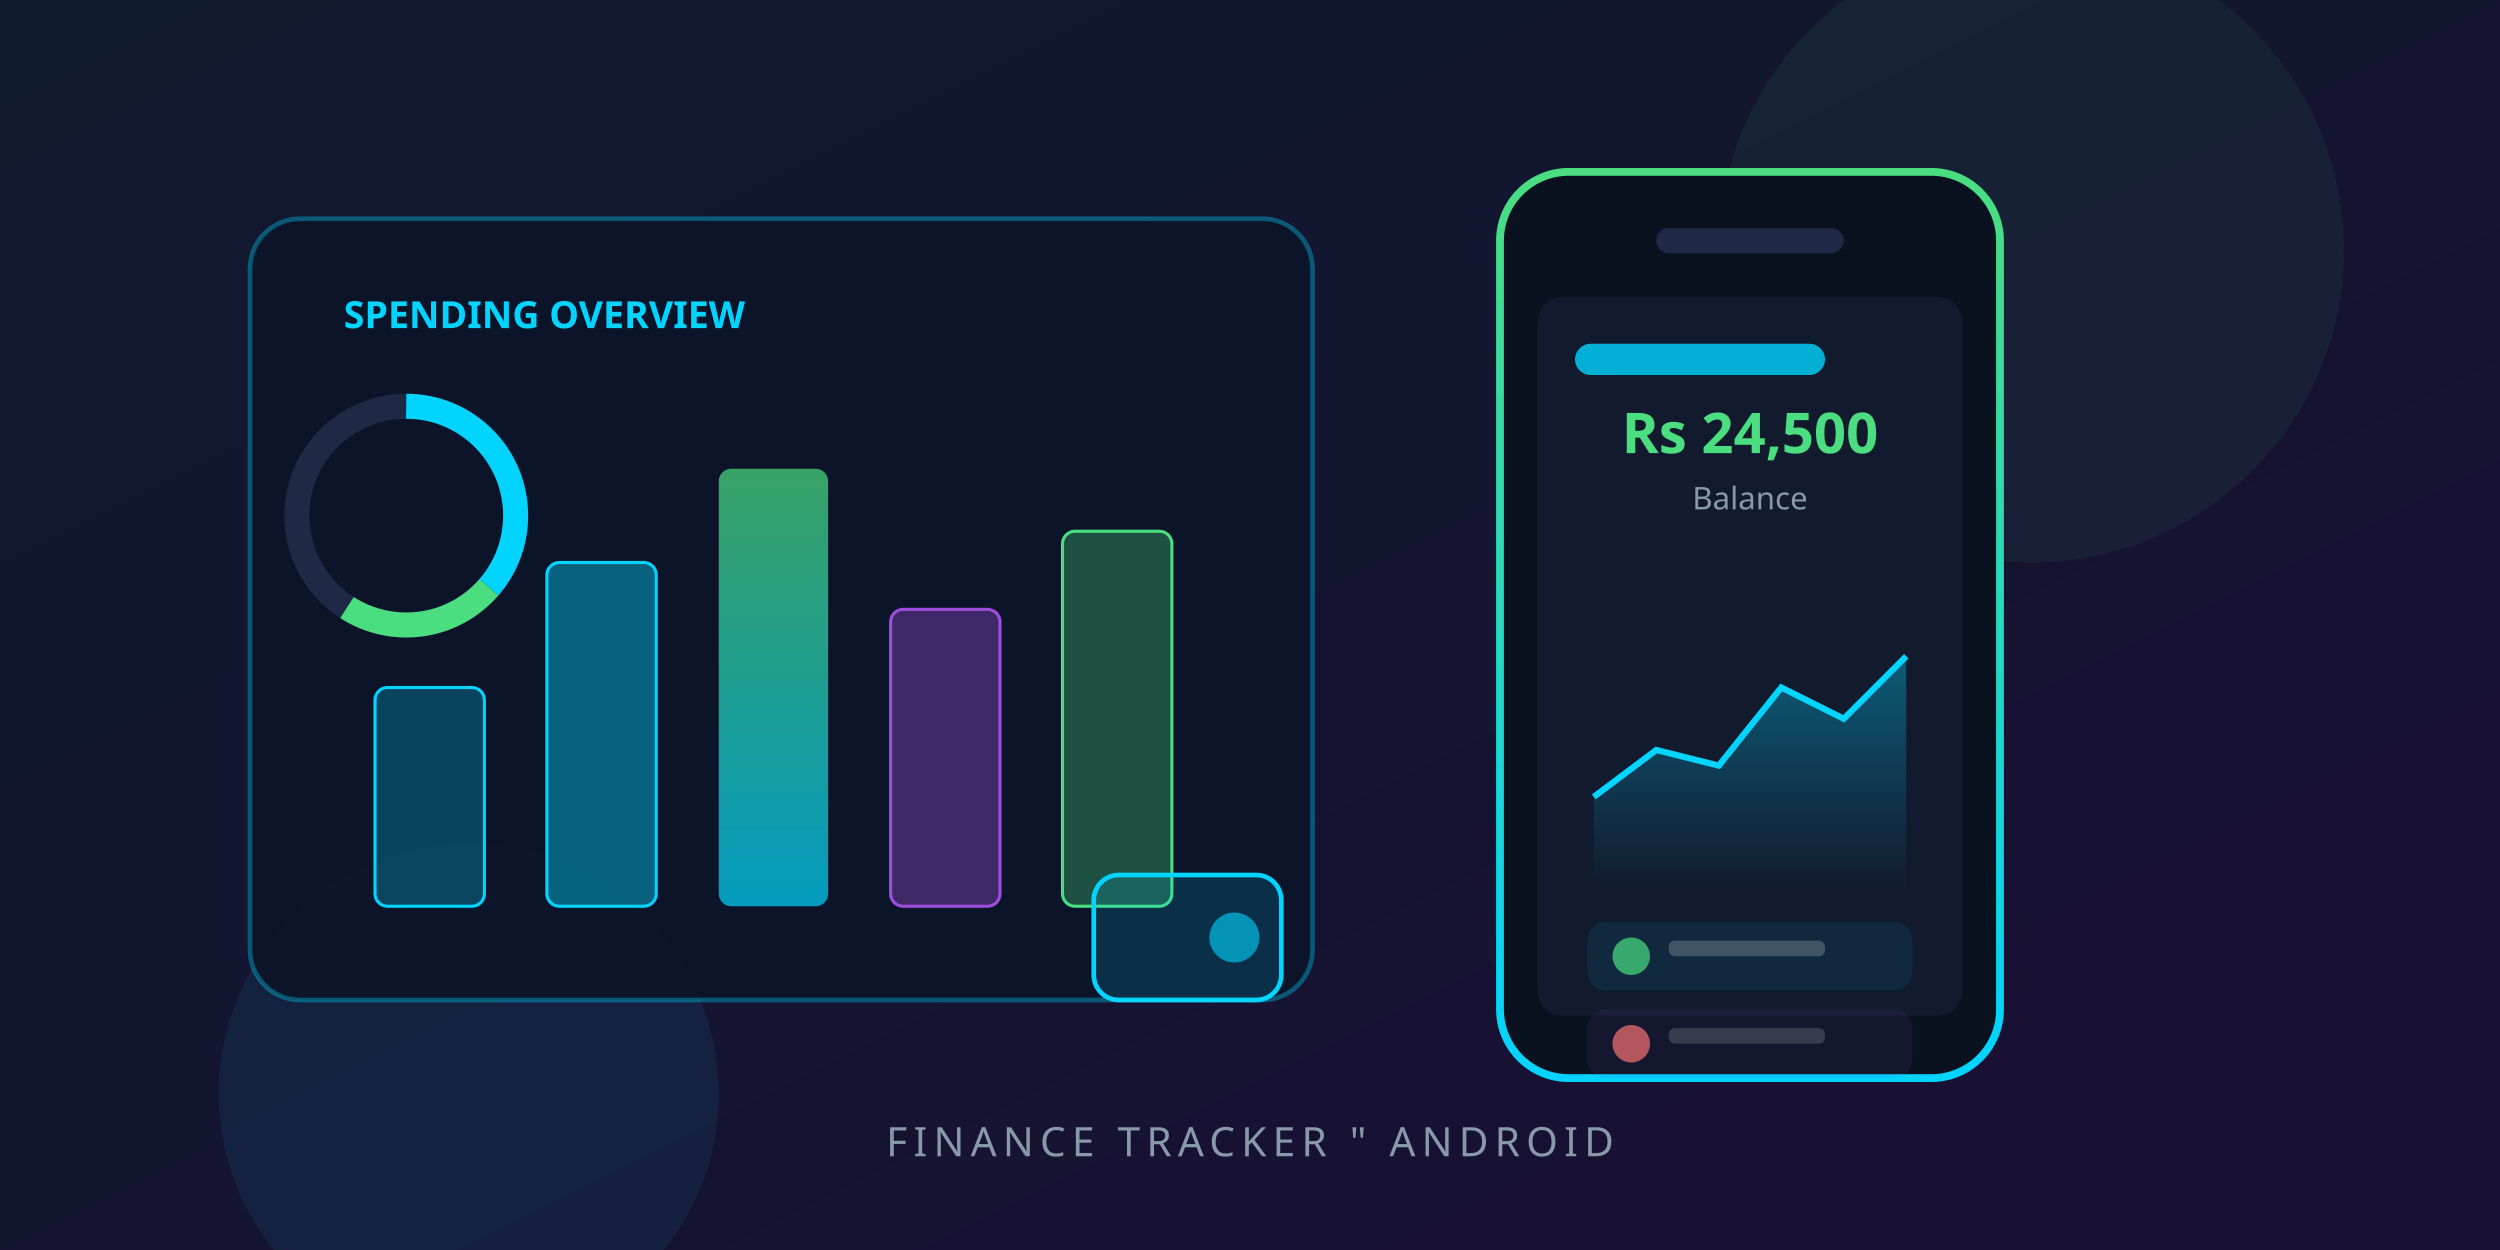
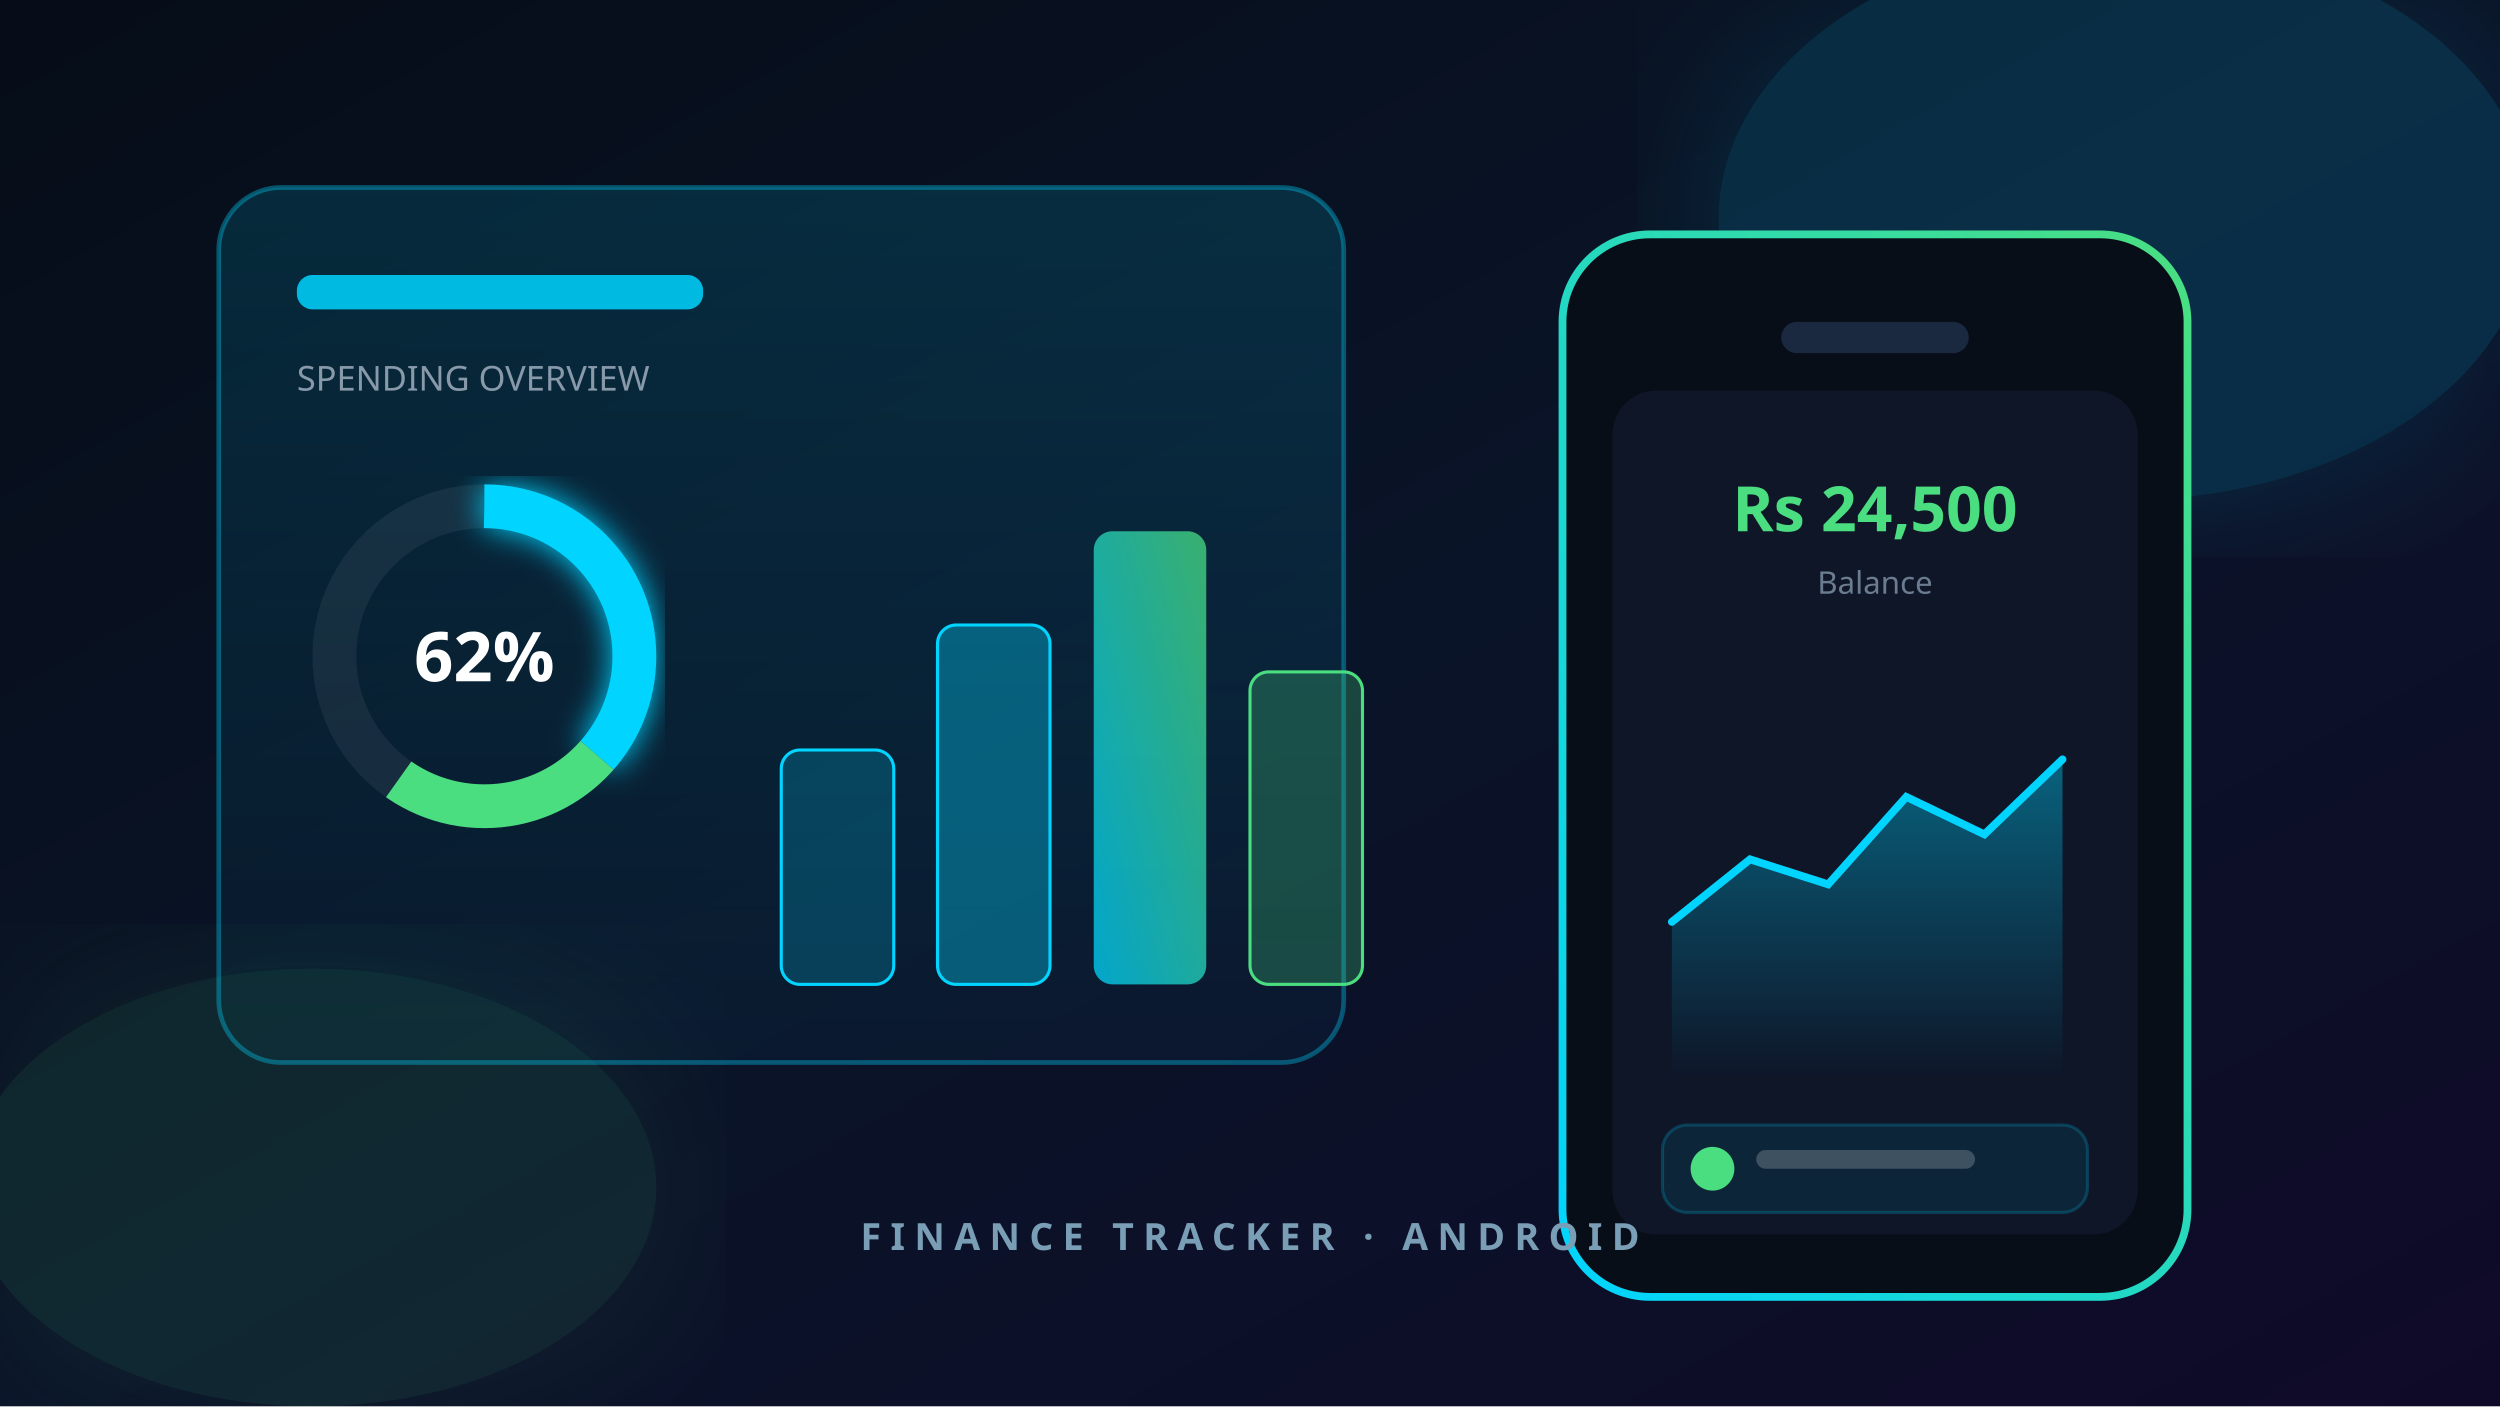
- <svg xmlns="http://www.w3.org/2000/svg" viewBox="0 0 800 400" role="img" aria-label="Personal Finance Tracker">
+ <svg xmlns="http://www.w3.org/2000/svg" viewBox="0 0 800 450" role="img" aria-label="Personal Finance Tracker">
  <defs>
-     <linearGradient id="bg3" x1="0%" y1="0%" x2="100%" y2="100%">
-       <stop offset="0%" stop-color="#0f1a2e" />
-       <stop offset="100%" stop-color="#1a0f35" />
+     <linearGradient id="ft-bg" x1="0%" y1="0%" x2="100%" y2="100%">
+       <stop offset="0%" stop-color="#060d18" />
+       <stop offset="50%" stop-color="#0a1428" />
+       <stop offset="100%" stop-color="#0f0a28" />
    </linearGradient>
-     <linearGradient id="accent3" x1="0%" y1="100%" x2="0%" y2="0%">
+     <linearGradient id="ft-accent" x1="0%" y1="100%" x2="100%" y2="0%">
      <stop offset="0%" stop-color="#00d4ff" />
      <stop offset="100%" stop-color="#4ade80" />
    </linearGradient>
-     <linearGradient id="chartFill" x1="0" y1="0" x2="0" y2="1">
-       <stop offset="0%" stop-color="#00d4ff" stop-opacity="0.35" />
+     <linearGradient id="ft-fill" x1="0" y1="0" x2="0" y2="1">
+       <stop offset="0%" stop-color="#00d4ff" stop-opacity="0.4" />
      <stop offset="100%" stop-color="#00d4ff" stop-opacity="0" />
    </linearGradient>
+     <linearGradient id="ft-glass" x1="0" y1="0" x2="0" y2="1">
+       <stop offset="0%" stop-color="rgba(0,212,255,0.14)" />
+       <stop offset="100%" stop-color="rgba(0,212,255,0.03)" />
+     </linearGradient>
+     <filter id="ft-blur">
+       <feGaussianBlur stdDeviation="26" result="b" />
+       <feMerge>
+         <feMergeNode in="b" />
+         <feMergeNode in="SourceGraphic" />
+       </feMerge>
+     </filter>
+     <filter id="ft-glow">
+       <feGaussianBlur stdDeviation="5" result="g" />
+       <feMerge>
+         <feMergeNode in="g" />
+         <feMergeNode in="SourceGraphic" />
+       </feMerge>
+     </filter>
  </defs>
-   <rect width="800" height="400" fill="url(#bg3)" />
-   <circle cx="650" cy="80" r="100" fill="#4ade80" opacity="0.06" />
-   <circle cx="150" cy="350" r="80" fill="#00d4ff" opacity="0.07" />
-   <g transform="translate(480, 55)">
-     <rect x="0" y="0" width="160" height="290" rx="22" fill="#0a1220" stroke="url(#accent3)" stroke-width="2.5" />
-     <rect x="12" y="40" width="136" height="230" rx="8" fill="#121a2e" />
-     <rect x="50" y="18" width="60" height="8" rx="4" fill="#1e2a45" />
-     <rect x="24" y="55" width="80" height="10" rx="5" fill="#00d4ff" opacity="0.8" />
-     <text x="80" y="90" text-anchor="middle" fill="#4ade80" font-family="Segoe UI, sans-serif" font-size="18" font-weight="700">Rs 24,500</text>
-     <text x="80" y="108" text-anchor="middle" fill="#8899aa" font-family="Segoe UI, sans-serif" font-size="10">Balance</text>
-     <polyline points="30,200 50,185 70,190 90,165 110,175 130,155" fill="none" stroke="#00d4ff" stroke-width="2" />
-     <polygon points="30,200 50,185 70,190 90,165 110,175 130,155 130,230 30,230" fill="url(#chartFill)" />
-     <rect x="28" y="240" width="104" height="22" rx="6" fill="rgba(0,212,255,0.08)" />
-     <circle cx="42" cy="251" r="6" fill="#4ade80" opacity="0.7" />
-     <rect x="54" y="246" width="50" height="5" rx="2" fill="#fff" opacity="0.2" />
-     <rect x="28" y="268" width="104" height="22" rx="6" fill="rgba(157,78,221,0.08)" />
-     <circle cx="42" cy="279" r="6" fill="#f87171" opacity="0.7" />
-     <rect x="54" y="274" width="50" height="5" rx="2" fill="#fff" opacity="0.15" />
+   <rect width="800" height="450" fill="url(#ft-bg)" />
+   <ellipse cx="680" cy="70" rx="130" ry="90" fill="#00d4ff" opacity="0.14" filter="url(#ft-blur)" />
+   <ellipse cx="100" cy="380" rx="110" ry="70" fill="#4ade80" opacity="0.1" filter="url(#ft-blur)" />
+   <rect x="70" y="60" width="360" height="280" rx="20" fill="url(#ft-glass)" stroke="rgba(0,212,255,0.35)" stroke-width="1.5" />
+   <rect x="95" y="88" width="130" height="11" rx="5" fill="#00d4ff" opacity="0.85" />
+   <text x="95" y="125" fill="#8899aa" font-family="Segoe UI, sans-serif" font-size="11">SPENDING OVERVIEW</text>
+   <circle cx="155" cy="210" r="48" fill="none" stroke="rgba(255,255,255,0.06)" stroke-width="14" />
+   <circle cx="155" cy="210" r="48" fill="none" stroke="#00d4ff" stroke-width="14" stroke-dasharray="110 200" transform="rotate(-90 155 210)" filter="url(#ft-glow)" />
+   <circle cx="155" cy="210" r="48" fill="none" stroke="#4ade80" stroke-width="14" stroke-dasharray="70 240" stroke-dashoffset="-110" transform="rotate(-90 155 210)" />
+   <text x="155" y="218" text-anchor="middle" fill="#fff" font-family="Segoe UI, sans-serif" font-size="22" font-weight="700">62%</text>
+   <rect x="250" y="240" width="36" height="75" rx="6" fill="rgba(0,212,255,0.2)" stroke="#00d4ff" stroke-width="1" />
+   <rect x="300" y="200" width="36" height="115" rx="6" fill="rgba(0,212,255,0.35)" stroke="#00d4ff" stroke-width="1" />
+   <rect x="350" y="170" width="36" height="145" rx="6" fill="url(#ft-accent)" opacity="0.75" />
+   <rect x="400" y="215" width="36" height="100" rx="6" fill="rgba(74,222,128,0.25)" stroke="#4ade80" stroke-width="1" />
+   <g transform="translate(500, 75)">
+     <rect width="200" height="340" rx="28" fill="#080e18" stroke="url(#ft-accent)" stroke-width="2.5" />
+     <rect x="16" y="50" width="168" height="270" rx="14" fill="#0e1628" />
+     <rect x="70" y="28" width="60" height="10" rx="5" fill="#1a2840" />
+     <text x="100" y="95" text-anchor="middle" fill="#4ade80" font-family="Segoe UI, sans-serif" font-size="20" font-weight="700">Rs 24,500</text>
+     <text x="100" y="115" text-anchor="middle" fill="#6b7c90" font-family="Segoe UI, sans-serif" font-size="10">Balance</text>
+     <polyline points="35,220 60,200 85,208 110,180 135,192 160,168" fill="none" stroke="#00d4ff" stroke-width="2.5" stroke-linecap="round" />
+     <polygon points="35,220 60,200 85,208 110,180 135,192 160,168 160,270 35,270" fill="url(#ft-fill)" />
+     <rect x="32" y="285" width="136" height="28" rx="8" fill="rgba(0,212,255,0.08)" stroke="rgba(0,212,255,0.2)" stroke-width="1" />
+     <circle cx="48" cy="299" r="7" fill="#4ade80" />
+     <rect x="62" y="293" width="70" height="6" rx="3" fill="#fff" opacity="0.2" />
  </g>
-   <rect x="80" y="70" width="340" height="250" rx="16" fill="rgba(12,20,40,0.9)" stroke="rgba(0,212,255,0.35)" stroke-width="1.5" />
-   <text x="110" y="105" fill="#00d4ff" font-family="Segoe UI, sans-serif" font-size="12" font-weight="600">SPENDING OVERVIEW</text>
-   <rect x="120" y="220" width="35" height="70" rx="4" fill="rgba(0,212,255,0.25)" stroke="#00d4ff" stroke-width="1" />
-   <rect x="175" y="180" width="35" height="110" rx="4" fill="rgba(0,212,255,0.4)" stroke="#00d4ff" stroke-width="1" />
-   <rect x="230" y="150" width="35" height="140" rx="4" fill="url(#accent3)" opacity="0.7" />
-   <rect x="285" y="195" width="35" height="95" rx="4" fill="rgba(157,78,221,0.35)" stroke="#9d4edd" stroke-width="1" />
-   <rect x="340" y="170" width="35" height="120" rx="4" fill="rgba(74,222,128,0.3)" stroke="#4ade80" stroke-width="1" />
-   <circle cx="130" cy="165" r="35" fill="none" stroke="#1e2a45" stroke-width="8" />
-   <circle cx="130" cy="165" r="35" fill="none" stroke="#00d4ff" stroke-width="8" stroke-dasharray="80 140" transform="rotate(-90 130 165)" />
-   <circle cx="130" cy="165" r="35" fill="none" stroke="#4ade80" stroke-width="8" stroke-dasharray="50 170" stroke-dashoffset="-80" transform="rotate(-90 130 165)" />
-   <g transform="translate(380, 300)">
-     <rect x="-30" y="-20" width="60" height="40" rx="8" fill="rgba(0,212,255,0.15)" stroke="#00d4ff" stroke-width="1.5" />
-     <circle cx="15" cy="0" r="8" fill="#00d4ff" opacity="0.6" />
-   </g>
-   <text x="400" y="370" text-anchor="middle" fill="#8899aa" font-family="Segoe UI, sans-serif" font-size="13" letter-spacing="2">FINANCE TRACKER " ANDROID</text>
+   <text x="400" y="400" text-anchor="middle" fill="#7a9eb5" font-family="Segoe UI, system-ui, sans-serif" font-size="12" font-weight="600" letter-spacing="3">FINANCE TRACKER · ANDROID</text>
</svg>
